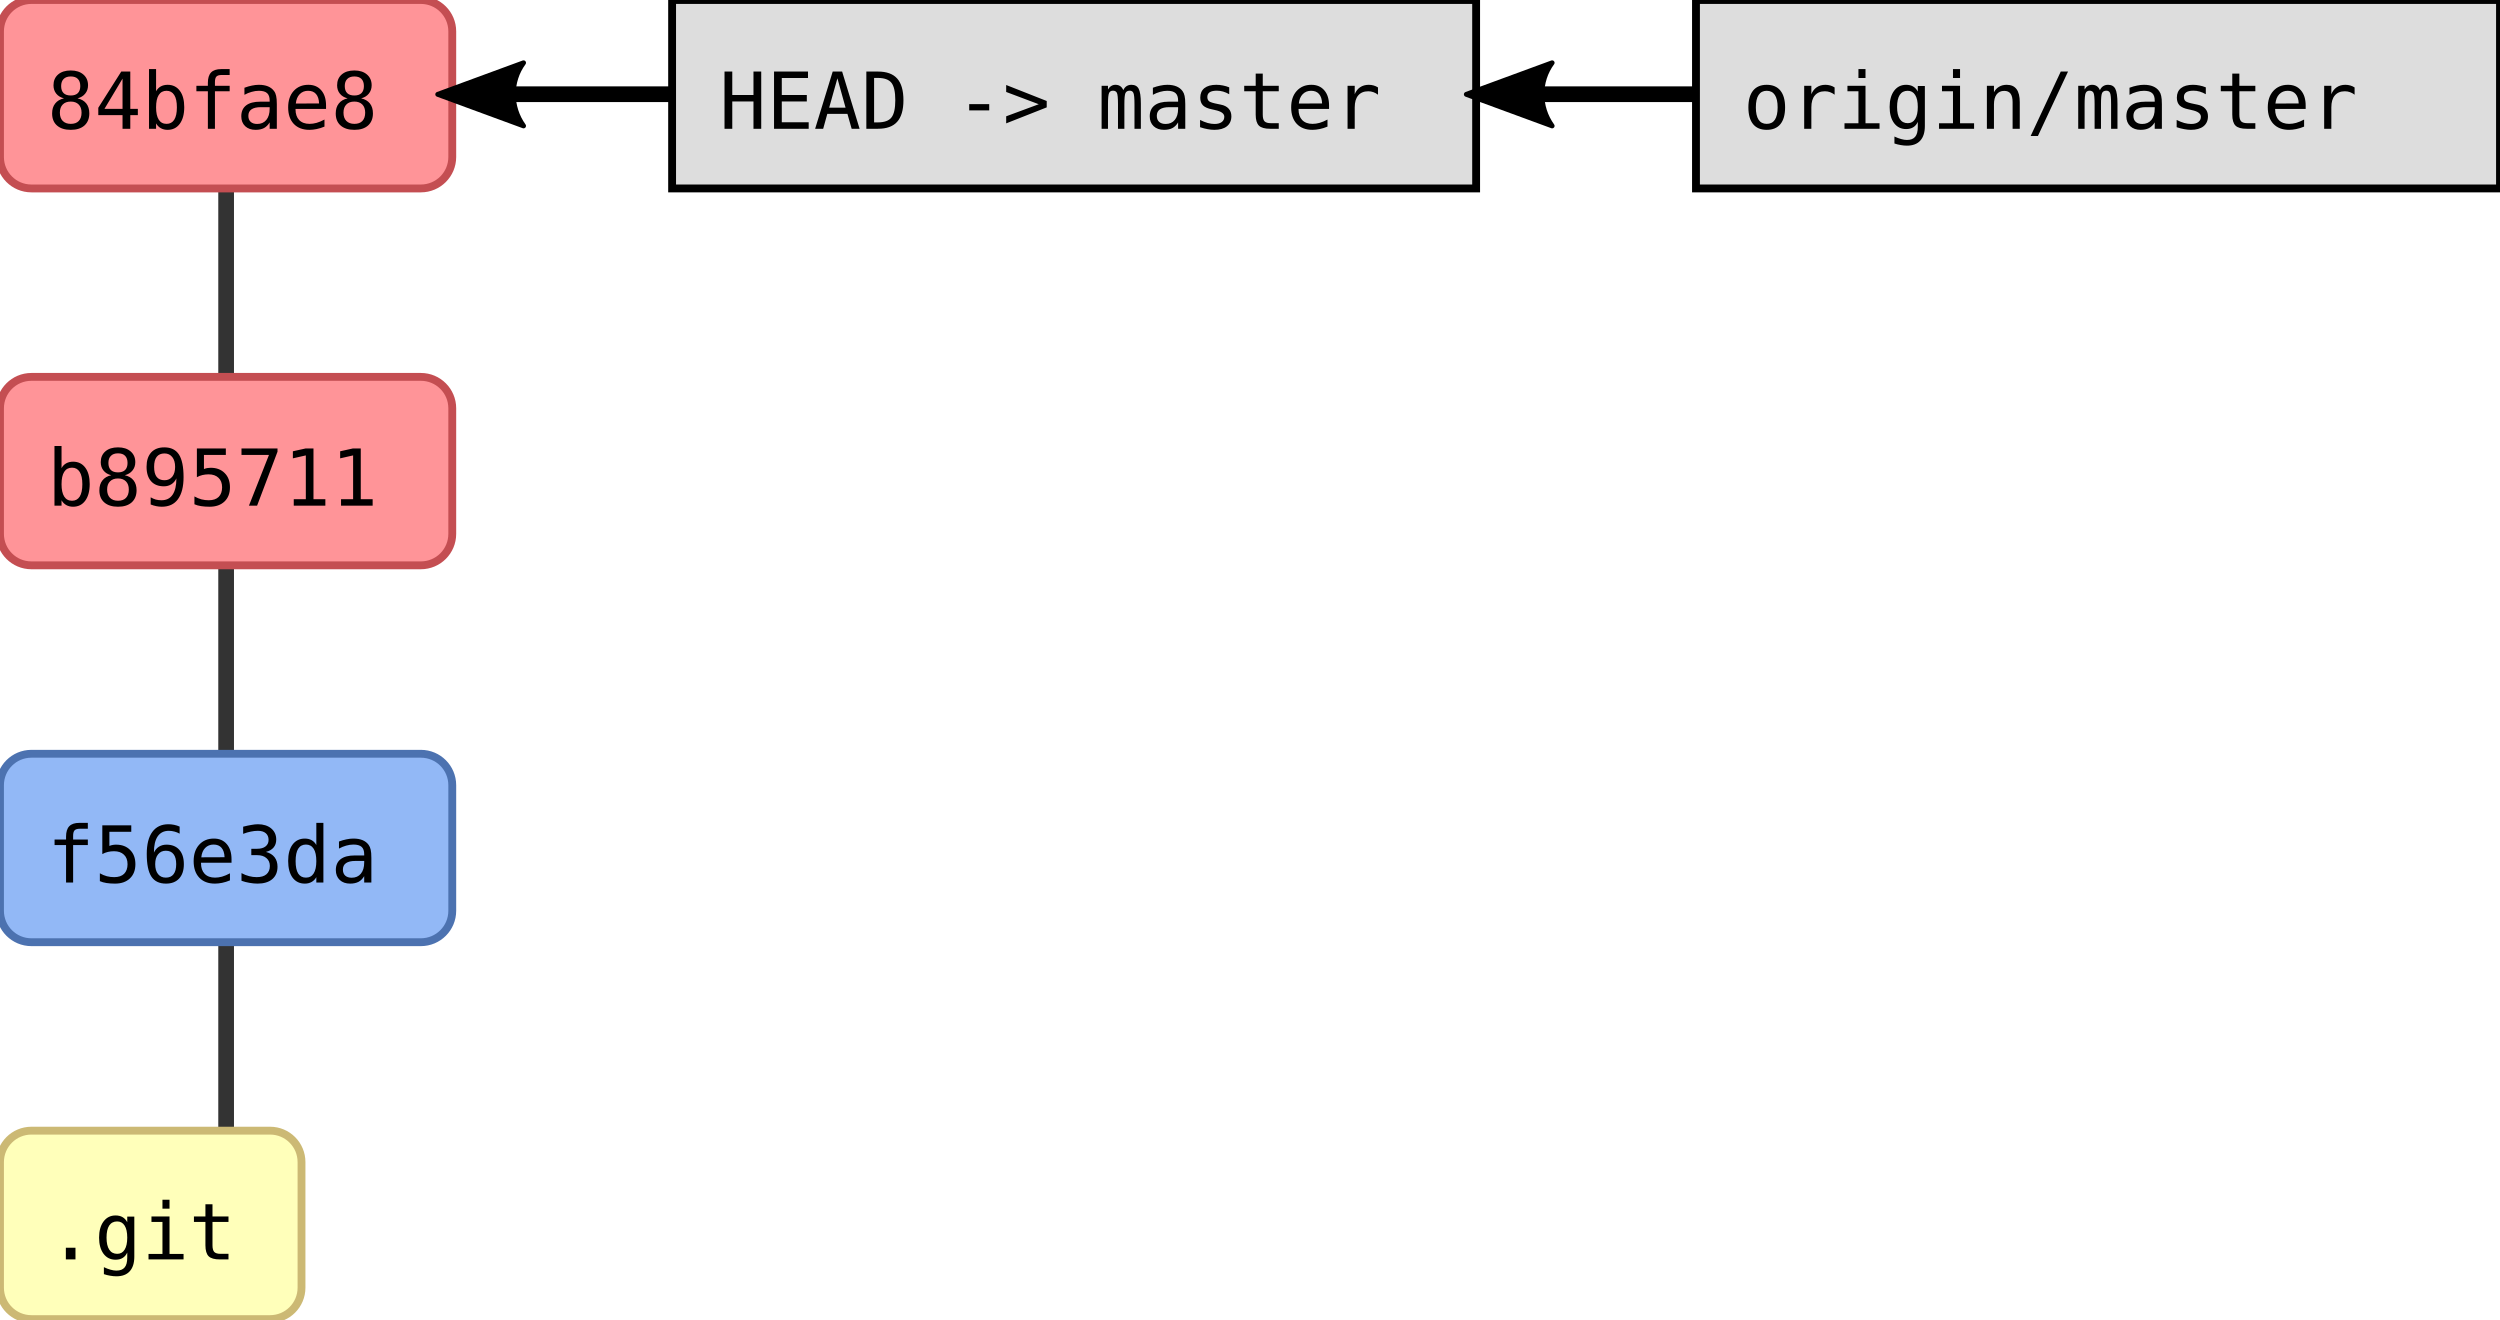
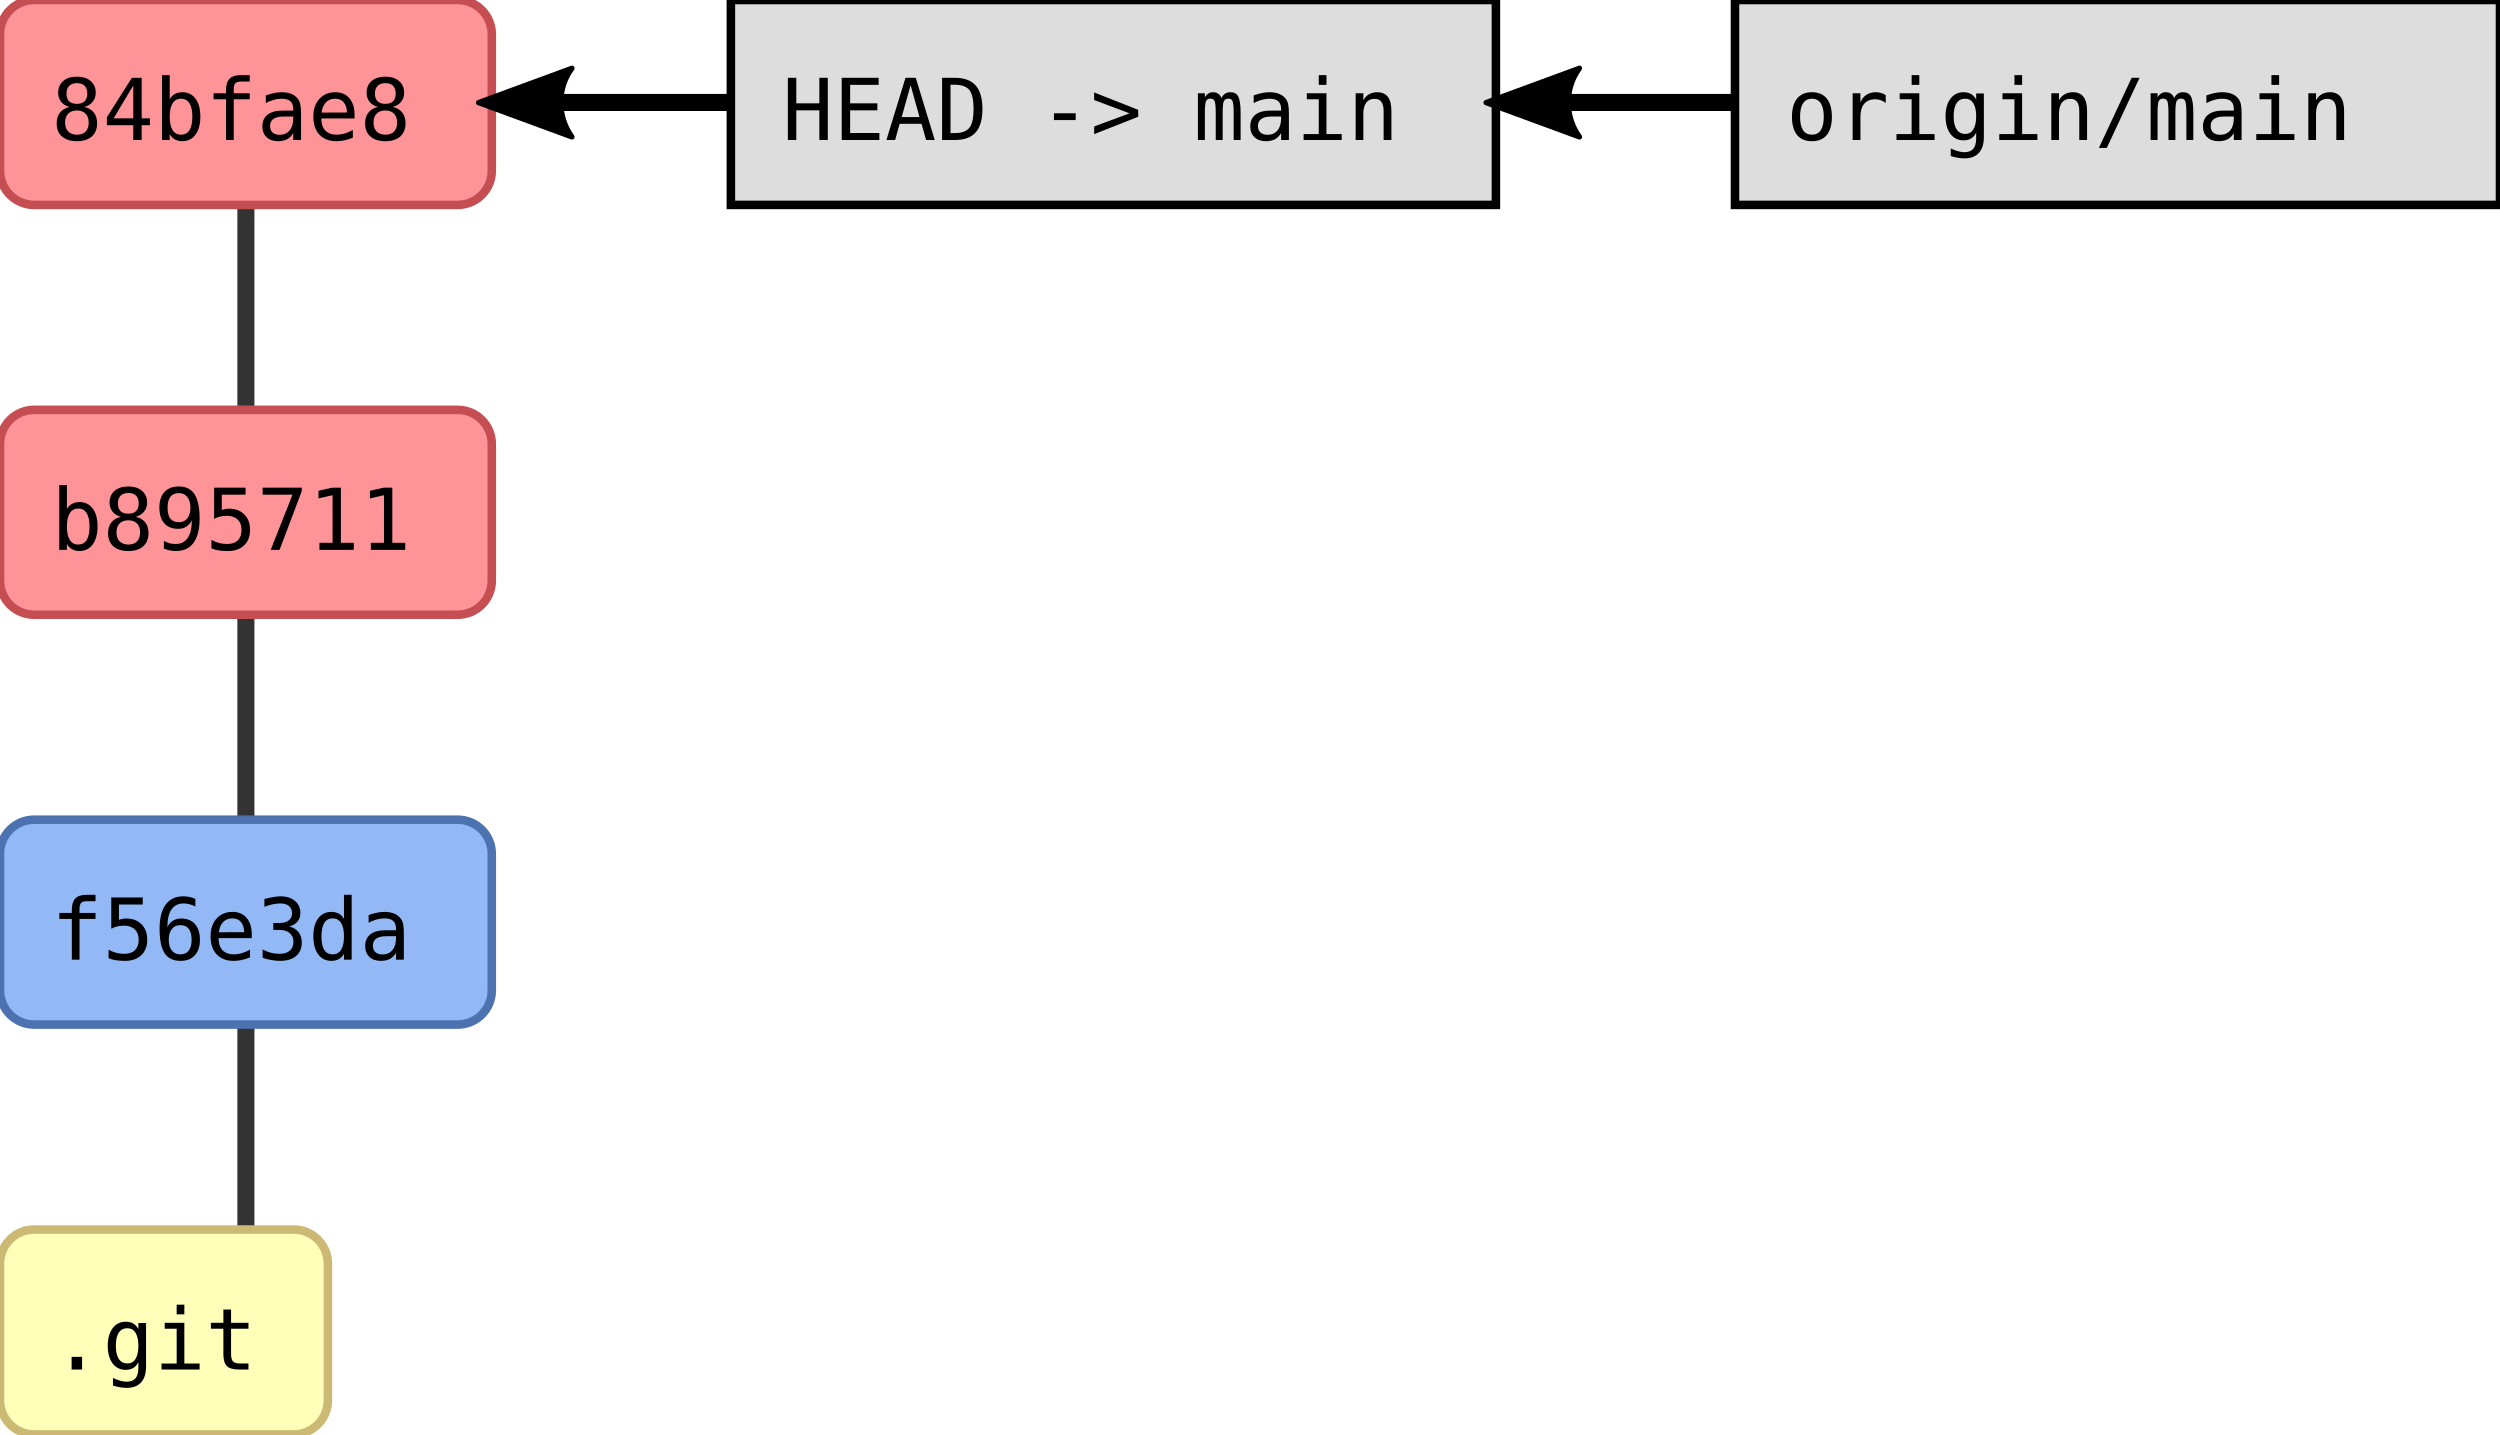
- <svg xmlns="http://www.w3.org/2000/svg" width="398.0" height="210.0" id="svg2" version="1.1">
+ <svg xmlns="http://www.w3.org/2000/svg" width="366.0" height="210.0" id="svg2" version="1.1">
  <defs id="defs4">
    <marker orient="auto" refY="0.0" refX="0.0" id="fullmarker" style="overflow:visible;">
      <path style="opacity:1.0;fill:#000000;stroke:#000000;fill-rule:evenodd;stroke-width:0.625;stroke-linejoin:round;" d="M 8.719,4.034 L -2.207,0.016 L 8.719,-4.002 C 6.973,-1.63 6.983,1.616 8.719,4.034 z " transform="scale(0.5) rotate(180) translate(0,0)" />
    </marker>
    <marker orient="auto" refY="0.0" refX="0.0" id="ghostmarker" style="overflow:visible;">
      <path style="opacity:0.2;fill:#000000;stroke:#000000;fill-rule:evenodd;stroke-width:0.625;stroke-linejoin:round;" d="M 8.719,4.034 L -2.207,0.016 L 8.719,-4.002 C 6.973,-1.63 6.983,1.616 8.719,4.034 z " transform="scale(0.5) rotate(180) translate(0,0)" />
    </marker>
  </defs>
  <g transform="translate(-0.0,180.0) rotate(0)" id="layer1">
    <line x1="36.0" y1="-105.0" x2="36.0" y2="-165.0" style="stroke:#000000;                         stroke-width:2.5;                         stroke-opacity:0.8" />
    <line x1="36.0" y1="-45.0" x2="36.0" y2="-105.0" style="stroke:#000000;                         stroke-width:2.5;                         stroke-opacity:0.8" />
    <line x1="36.0" y1="15.0" x2="36.0" y2="-45.0" style="stroke:#000000;                         stroke-width:2.5;                         stroke-opacity:0.8" />
    <rect style="fill:#ff9498;                         stroke:#C44E52;                         stroke-width:1.25;                         stroke-miterlimit:4;                         stroke-opacity:1.0;                         stroke-dasharray:none" width="72.0" height="30.0" x="0.0" y="-120.0" ry="5.0" />
    <text style="font-size:12.5px;                         font-style:normal;                         font-weight:normal;                         line-height:125%%;                         letter-spacing:0px;                         word-spacing:0px;                         fill:#000000;                         fill-opacity:1.0;                         stroke:none;                         font-family:DejaVu Sans Mono" x="7.5" y="-99.5">b895711</text>
    <rect style="fill:#92b8f6;                         stroke:#4C72B0;                         stroke-width:1.25;                         stroke-miterlimit:4;                         stroke-opacity:1.0;                         stroke-dasharray:none" width="72.0" height="30.0" x="0.0" y="-60.0" ry="5.0" />
    <text style="font-size:12.5px;                         font-style:normal;                         font-weight:normal;                         line-height:125%%;                         letter-spacing:0px;                         word-spacing:0px;                         fill:#000000;                         fill-opacity:1.0;                         stroke:none;                         font-family:DejaVu Sans Mono" x="7.5" y="-39.5">f56e3da</text>
    <rect style="fill:#ffffba;                         stroke:#CCB974;                         stroke-width:1.25;                         stroke-miterlimit:4;                         stroke-opacity:1.0;                         stroke-dasharray:none" width="48.0" height="30.0" x="0.0" y="0.0" ry="5.0" />
    <text style="font-size:12.5px;                         font-style:normal;                         font-weight:normal;                         line-height:125%%;                         letter-spacing:0px;                         word-spacing:0px;                         fill:#000000;                         fill-opacity:1.0;                         stroke:none;                         font-family:DejaVu Sans Mono" x="7.5" y="20.5">.git</text>
    <rect style="fill:#ff9498;                         stroke:#C44E52;                         stroke-width:1.25;                         stroke-miterlimit:4;                         stroke-opacity:1.0;                         stroke-dasharray:none" width="72.0" height="30.0" x="0.0" y="-180.0" ry="5.0" />
    <text style="font-size:12.5px;                         font-style:normal;                         font-weight:normal;                         line-height:125%%;                         letter-spacing:0px;                         word-spacing:0px;                         fill:#000000;                         fill-opacity:1.0;                         stroke:none;                         font-family:DejaVu Sans Mono" x="7.5" y="-159.5">84bfae8</text>
-     <path style="fill:none;                  stroke:#000000;                  stroke-width:2.5;                  stroke-linecap:butt;                  stroke-linejoin:miter;                  stroke-opacity:1.0;                  marker-end:url(#fullmarker);                  stroke-miterlimit:4;                  stroke-dasharray:none" d="M 171.0,-165.0 72.45,-165.0" />
-     <rect style="fill:#dddddd;                         stroke:#000000;                         stroke-width:1.25;                         stroke-miterlimit:4;                         stroke-opacity:1.0;                         stroke-dasharray:none" width="128.0" height="30.0" x="107.0" y="-180.0" ry="0.0" />
-     <text style="font-size:12.5px;                         font-style:normal;                         font-weight:normal;                         line-height:125%%;                         letter-spacing:0px;                         word-spacing:0px;                         fill:#000000;                         fill-opacity:1.0;                         stroke:none;                         font-family:DejaVu Sans Mono" x="114.5" y="-159.5">HEAD -&gt; master</text>
-     <path style="fill:none;                  stroke:#000000;                  stroke-width:2.5;                  stroke-linecap:butt;                  stroke-linejoin:miter;                  stroke-opacity:1.0;                  marker-end:url(#fullmarker);                  stroke-miterlimit:4;                  stroke-dasharray:none" d="M 334.0,-165.0 236.2,-165.0" />
-     <rect style="fill:#dddddd;                         stroke:#000000;                         stroke-width:1.25;                         stroke-miterlimit:4;                         stroke-opacity:1.0;                         stroke-dasharray:none" width="128.0" height="30.0" x="270.0" y="-180.0" ry="0.0" />
-     <text style="font-size:12.5px;                         font-style:normal;                         font-weight:normal;                         line-height:125%%;                         letter-spacing:0px;                         word-spacing:0px;                         fill:#000000;                         fill-opacity:1.0;                         stroke:none;                         font-family:DejaVu Sans Mono" x="277.5" y="-159.5"> origin/master</text>
+     <path style="fill:none;                  stroke:#000000;                  stroke-width:2.5;                  stroke-linecap:butt;                  stroke-linejoin:miter;                  stroke-opacity:1.0;                  marker-end:url(#fullmarker);                  stroke-miterlimit:4;                  stroke-dasharray:none" d="M 163.0,-165.0 72.83,-165.0" />
+     <rect style="fill:#dddddd;                         stroke:#000000;                         stroke-width:1.25;                         stroke-miterlimit:4;                         stroke-opacity:1.0;                         stroke-dasharray:none" width="112.0" height="30.0" x="107.0" y="-180.0" ry="0.0" />
+     <text style="font-size:12.5px;                         font-style:normal;                         font-weight:normal;                         line-height:125%%;                         letter-spacing:0px;                         word-spacing:0px;                         fill:#000000;                         fill-opacity:1.0;                         stroke:none;                         font-family:DejaVu Sans Mono" x="114.5" y="-159.5">HEAD -&gt; main</text>
+     <path style="fill:none;                  stroke:#000000;                  stroke-width:2.5;                  stroke-linecap:butt;                  stroke-linejoin:miter;                  stroke-opacity:1.0;                  marker-end:url(#fullmarker);                  stroke-miterlimit:4;                  stroke-dasharray:none" d="M 310.0,-165.0 220.33,-165.0" />
+     <rect style="fill:#dddddd;                         stroke:#000000;                         stroke-width:1.25;                         stroke-miterlimit:4;                         stroke-opacity:1.0;                         stroke-dasharray:none" width="112.0" height="30.0" x="254.0" y="-180.0" ry="0.0" />
+     <text style="font-size:12.5px;                         font-style:normal;                         font-weight:normal;                         line-height:125%%;                         letter-spacing:0px;                         word-spacing:0px;                         fill:#000000;                         fill-opacity:1.0;                         stroke:none;                         font-family:DejaVu Sans Mono" x="261.5" y="-159.5"> origin/main</text>
  </g>
</svg>
